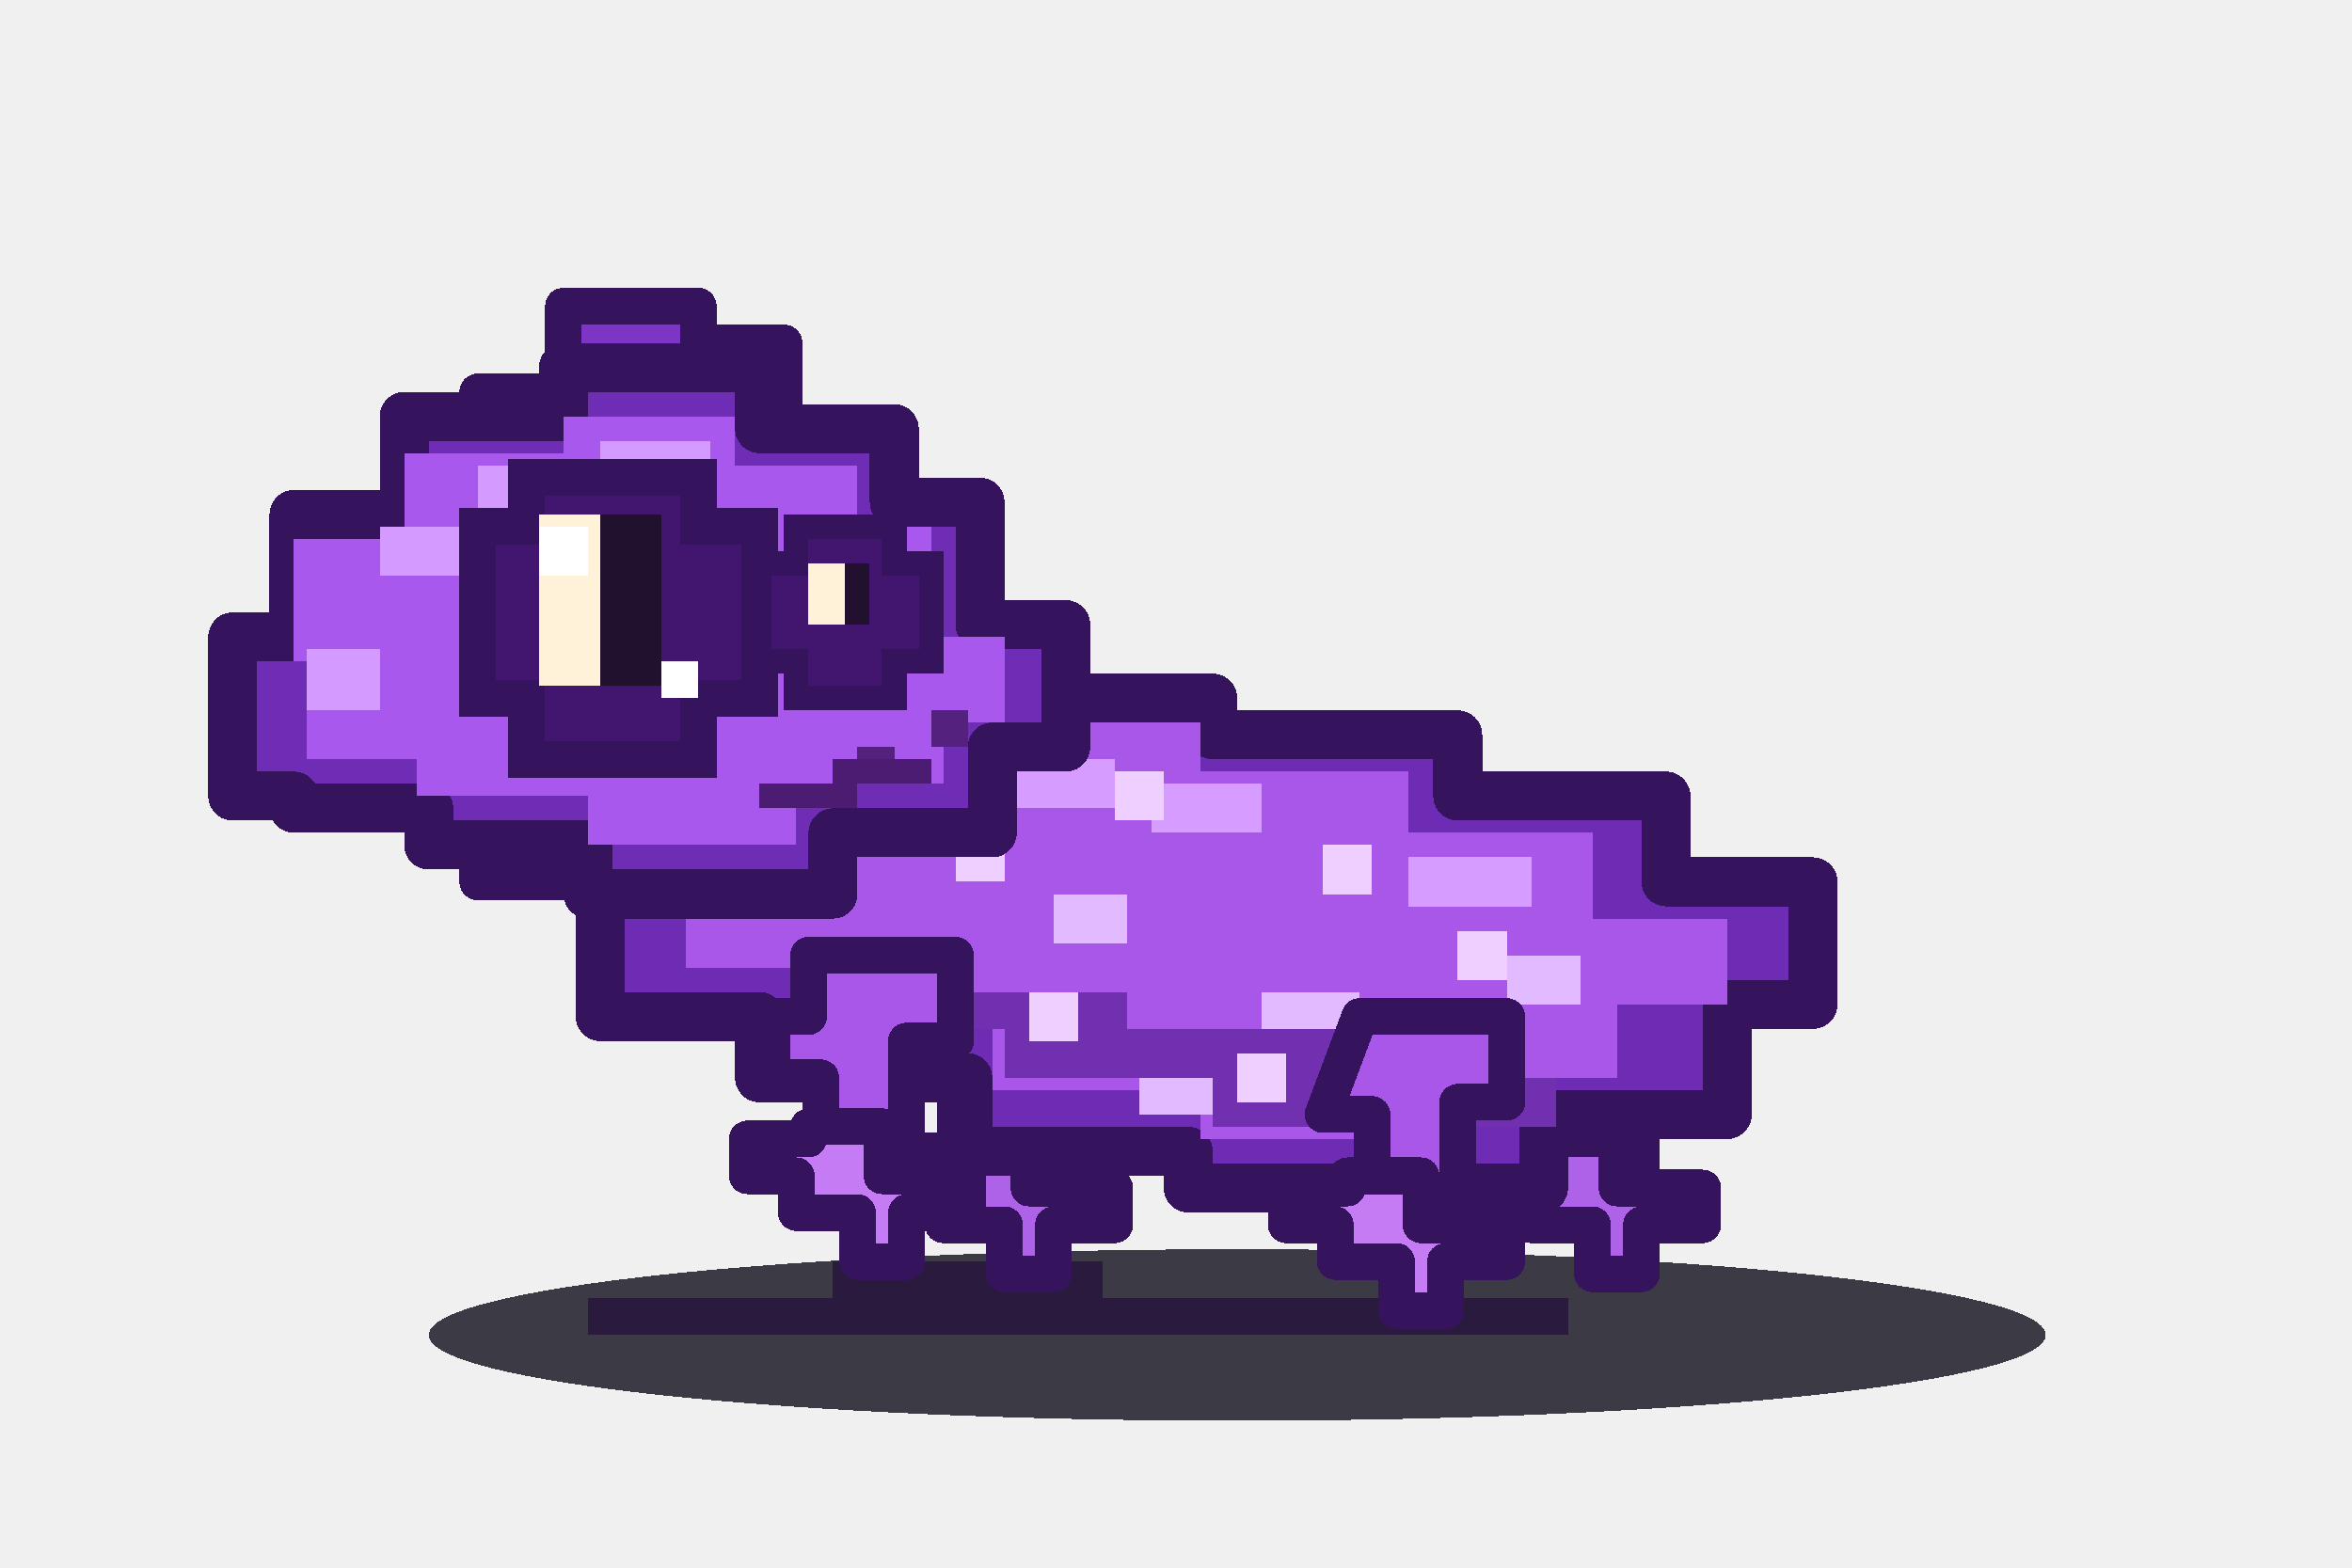
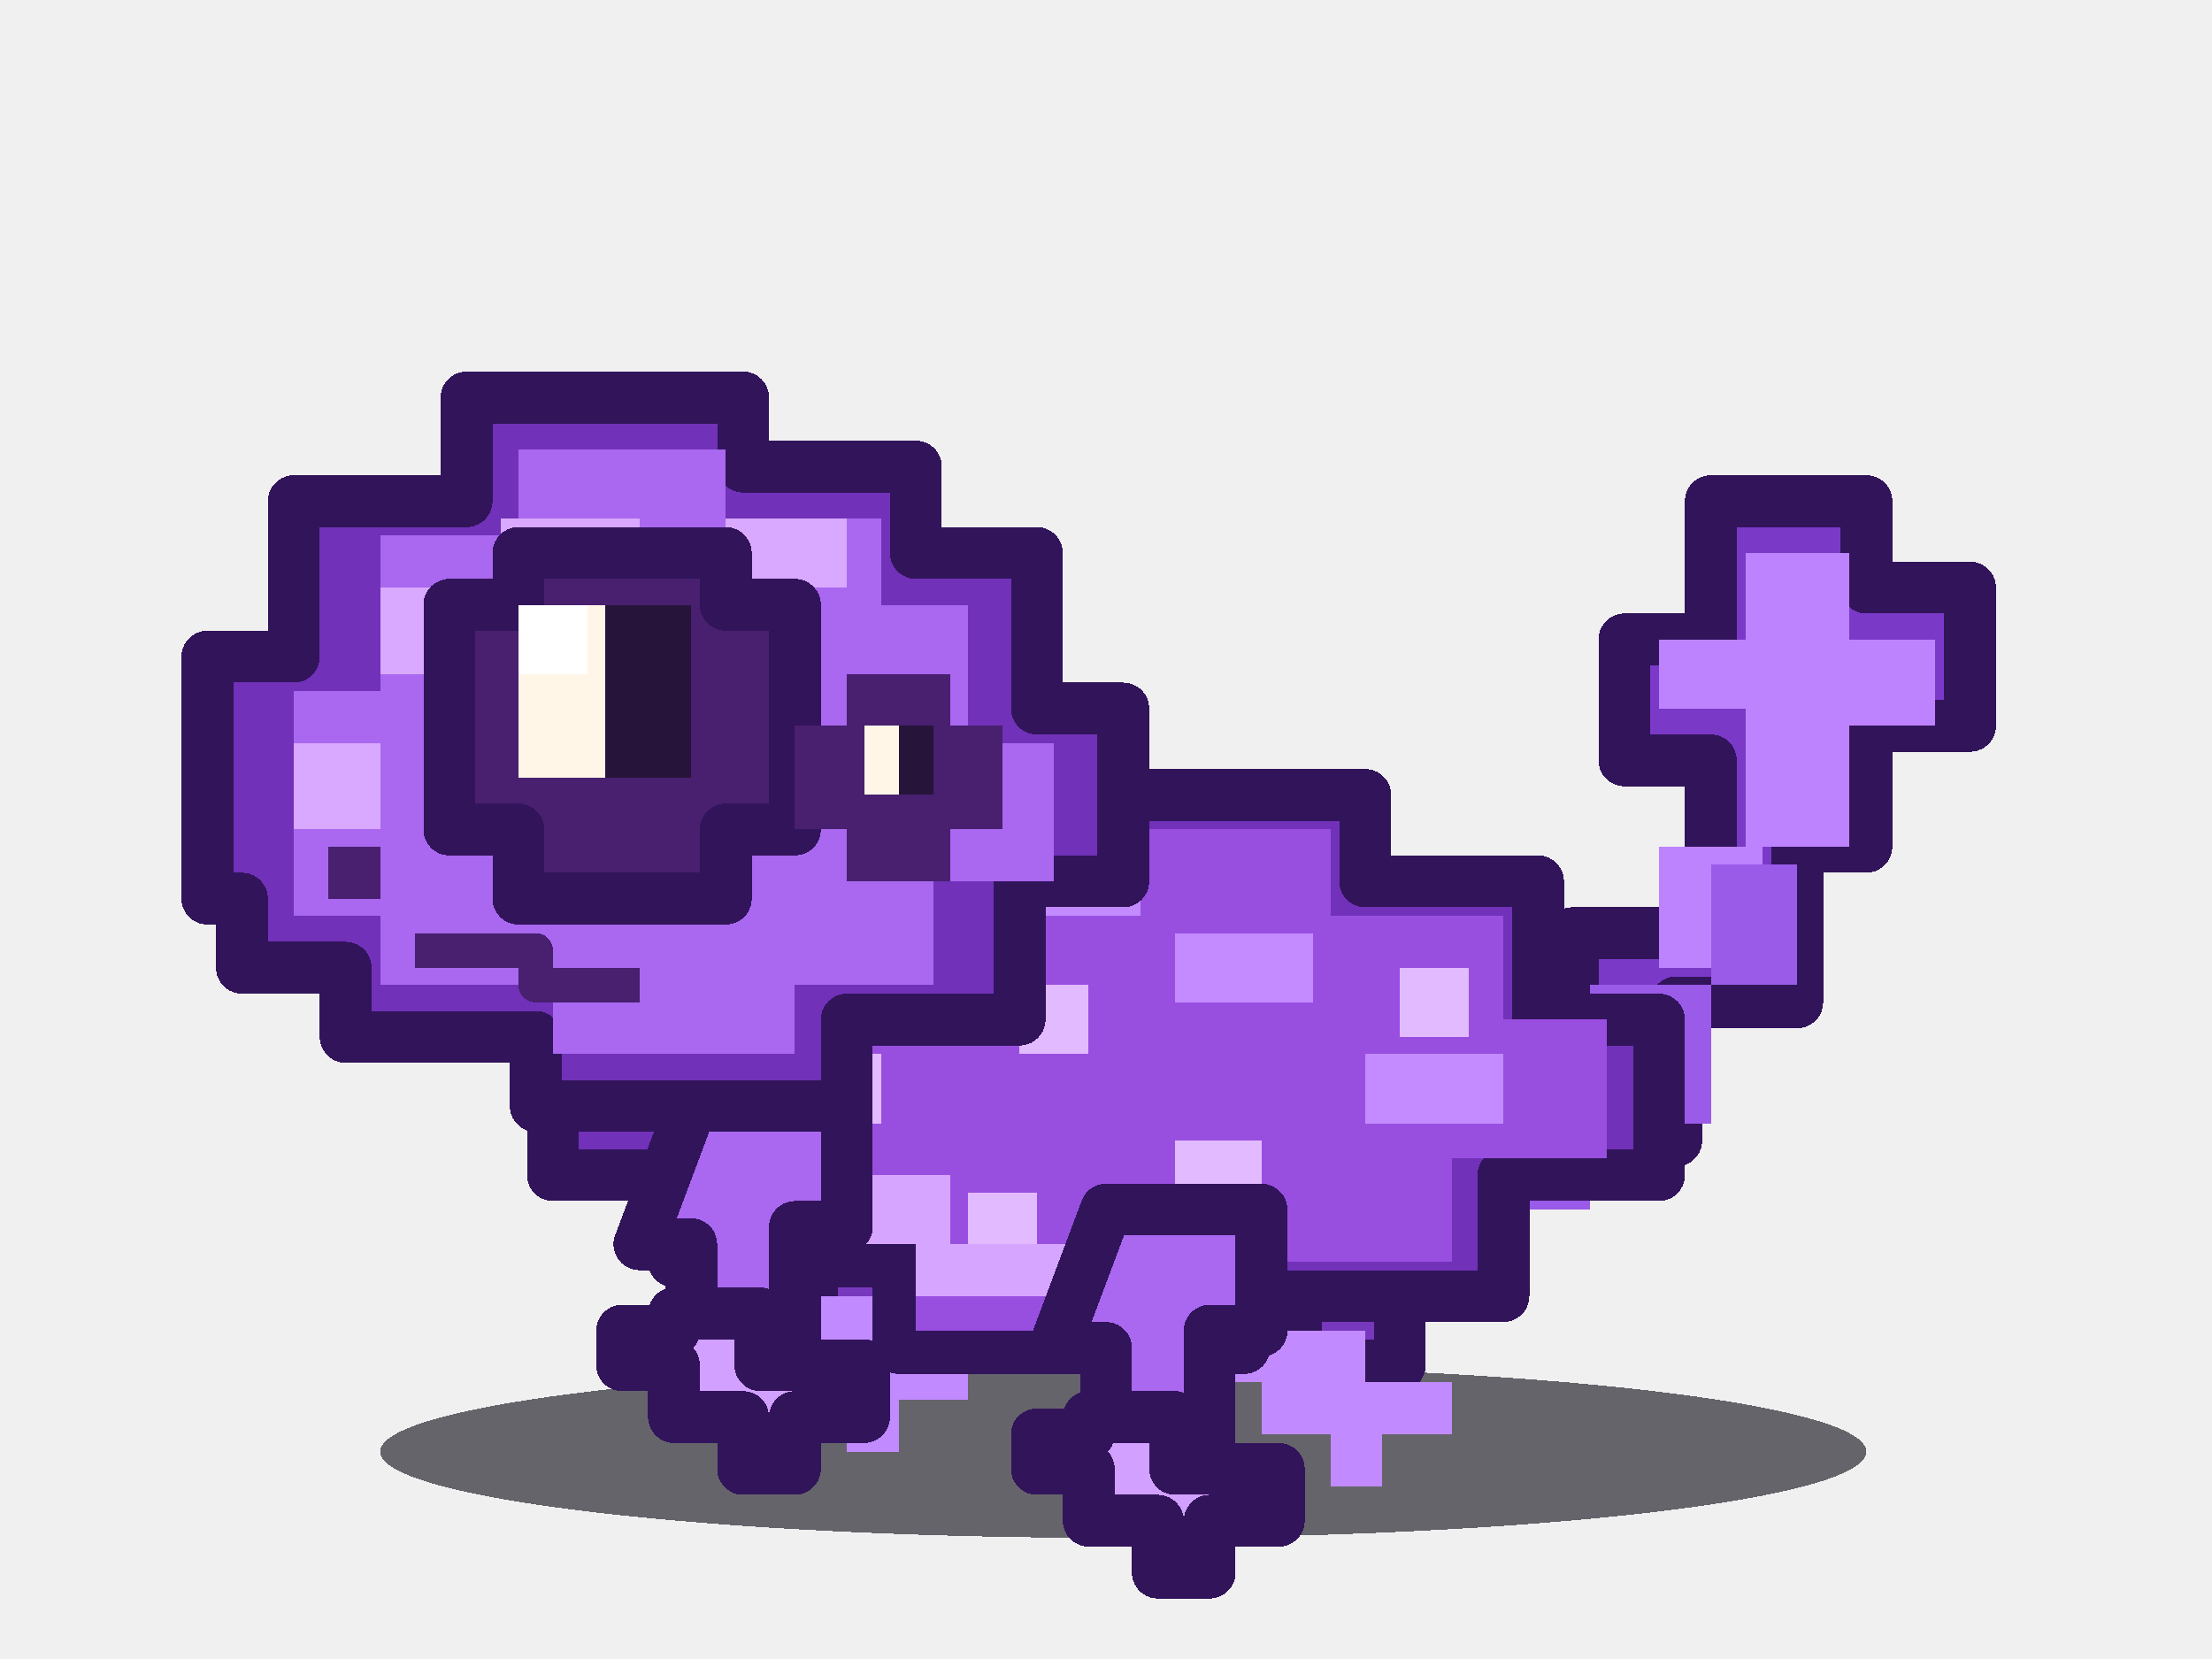
- <svg xmlns="http://www.w3.org/2000/svg" viewBox="0 0 192 128" shape-rendering="crispEdges">
+ <svg xmlns="http://www.w3.org/2000/svg" viewBox="0 0 128 96" shape-rendering="crispEdges">
  <style>
- @keyframes legFront{0%,100%{transform:translate(0,0)}50%{transform:translate(2px,-3px)}}
- @keyframes legBack{0%,100%{transform:translate(0,0)}50%{transform:translate(-2px,2px)}}
- @keyframes tailMove{0%,100%{transform:rotate(0)}50%{transform:rotate(-4deg)}}
- @keyframes bodyBob{0%,100%{transform:translateY(0)}50%{transform:translateY(-1px)}}
- .front{animation:legFront .34s steps(2,end) infinite;transform-box:fill-box;transform-origin:top center}
- .back{animation:legBack .34s steps(2,end) infinite;transform-box:fill-box;transform-origin:top center}
- .tail{animation:tailMove .8s steps(2,end) infinite;transform-box:fill-box;transform-origin:20% 80%}
- .body{animation:bodyBob .8s steps(2,end) infinite}
- @media(prefers-reduced-motion:reduce){.front,.back,.tail,.body{animation:none}}
+ @keyframes bounce{0%,100%{transform:translateY(0)}50%{transform:translateY(-2px)}}
+ @keyframes tail{0%,100%{transform:rotate(0)}50%{transform:rotate(-5deg)}}
+ @keyframes step{0%,100%{transform:translateY(0)}50%{transform:translateY(-3px)}}
+ .body{animation:bounce .85s steps(2,end) infinite}.tail{animation:tail .9s steps(2,end) infinite;transform-box:fill-box;transform-origin:15% 80%}.legs{animation:step .28s steps(2,end) infinite;transform-box:fill-box;transform-origin:top center}
+ @media(prefers-reduced-motion:reduce){.body,.tail,.legs{animation:none}}
</style>
-   <ellipse cx="101" cy="109" rx="66" ry="7" fill="#090613" opacity=".78" />
-   <path d="M48 106h20v-3h22v3h38v3H48z" fill="#24113c" opacity=".8" />
-   <g class="tail" stroke="#35145d" stroke-width="3" stroke-linejoin="round">
-     <path fill="#7d35c5" d="M68 76H51V72H39V65H31V53H34V42H39V32H46V25H57V28H64V35H57V39H51V47H47V57H51V64H61V68H75V72H83V78H68Z" />
-     <path fill="#a957ed" stroke="none" d="M38 51V41H43V33H50V29H57V32H62V35H55V39H50V47H46V58H50V64H59V68H70V72H61V69H50V65H43V59H39V51Z" />
-     <path fill="#d39aff" stroke="none" d="M40 43h4v-7h6v-4h7v4h-7v5h-5v9h-4zM44 57h5v6h7v4h-7v-3h-5z" />
-     <path fill="#c17afa" stroke="none" d="M50 49h5v5h-5zM54 59h5v5h-5zM61 66h5v4h-5z" />
+   <ellipse cx="65" cy="84" rx="43" ry="5" fill="#080713" opacity=".6" />
+   <g stroke="#32145b" stroke-width="3" stroke-linejoin="round">
+     <g class="tail">
+       <path fill="#7b39c8" d="M78 61H91V54H99V44H94V37H99V29H108V34H114V42H108V49H104V58H97V66H86V71H77Z" />
+       <path fill="#bd83ff" stroke="none" d="M101 32h6v5h5v5h-5v7h-5v7h-6v-7h5v-8h-5v-4h5z" />
+       <path fill="#9a5be8" stroke="none" d="M82 62h10v-5h7v-7h5v7h-5v8h-7v5h-8z" />
+     </g>
+     <g class="legs" fill="#7838bd">
+       <path d="M48 62h9v8h-4v7h-6v-7h-3z" />
+       <path fill="#c18aff" d="M46 75h5v3h5v3h-4v3h-3v-3h-4v-3h-3v-2h4z" stroke="none" />
+       <path d="M76 64h9v8h-4v7h-6v-7h-3z" />
+       <path fill="#c18aff" d="M74 77h5v3h5v3h-4v3h-3v-3h-4v-3h-3v-2h4z" stroke="none" />
+     </g>
+     <g class="body">
+       <path fill="#7131b8" d="M34 56H47V49H63V46H79V51H89V59H96V68H87V75H72V78H52V73H39V68H32V61H34Z" />
+       <path fill="#984fe0" stroke="none" d="M38 57h10v-6h15v-3h14v5h10v6h6v8h-9v6H71v4H53v-5H42v-5h-4z" />
+       <path fill="#c38bff" stroke="none" d="M48 53h9v-4h9v4h-9v4h-9zM68 54h8v4h-8zM79 61h8v4h-8z" />
+       <path fill="#e2baff" stroke="none" d="M47 61h4v4h-4zM59 57h4v4h-4zM68 66h5v4h-5zM81 56h4v4h-4zM56 69h4v4h-4z" />
+       <path fill="#d6a5ff" stroke="none" d="M45 68h10v4h13v3H53v-3H45z" />
+     </g>
+     <g class="legs" stroke="#32145b" stroke-width="3">
+       <path fill="#a968ef" d="M40 64h9v7h-3v7h-6v-6h-3z" />
+       <path fill="#d2a0ff" d="M39 76h5v3h6v3h-4v3h-3v-3h-4v-3h-3v-2h3z" />
+       <path fill="#a968ef" d="M64 70h9v7h-3v7h-6v-6h-3z" />
+       <path fill="#d2a0ff" d="M63 82h5v3h6v3h-4v3h-3v-3h-4v-3h-3v-2h3z" />
+     </g>
+     <g class="body">
+       <path fill="#7131b8" d="M12 49V38H17V29H27V23H43V27H53V32H60V41H65V51H59V59H49V64H31V60H20V56H14V52H12Z" />
+       <path fill="#a968ef" stroke="none" d="M17 40h5v-9h8v-5h12v4h9v5h5v8h5v8h-7v6H46v4H32v-4H22v-4h-5z" />
+       <path fill="#d9a8ff" stroke="none" d="M22 34h7v-4h8v4h-8v5h-7zM42 30h7v4h-7zM17 43h5v5h-5z" />
+       <path fill="#48206f" stroke="#32145b" stroke-width="3" d="M30 32h12v3h4v13h-4v4H30v-4h-4V35h4z" />
+       <path fill="#fff6e8" stroke="none" d="M30 35h10v10H30z" />
+       <path fill="#26143a" stroke="none" d="M35 35h5v10h-5z" />
+       <path fill="#fff" stroke="none" d="M30 35h4v4h-4z" />
+       <path fill="#48206f" stroke="none" d="M49 39h6v3h3v6h-3v3h-6v-3h-3v-6h3z" />
+       <path fill="#fff6e8" stroke="none" d="M50 42h4v4h-4z" />
+       <path fill="#26143a" stroke="none" d="M52 42h2v4h-2z" />
+       <path fill="#48206f" stroke="none" d="M19 49h3v3h-3z" />
+       <path fill="none" stroke="#48206f" stroke-width="2" d="M24 55h7v2h6" />
+     </g>
  </g>
-   <g class="back" stroke="#35145d" stroke-width="3" stroke-linejoin="round">
-     <path fill="#7836bc" d="M78 77h11v9h-4v9h-7v-8h-4z" />
-     <path fill="#ad62e8" d="M78 93h6v4h7v3h-5v4h-4v-4h-5v-3h-4v-3h5z" />
-     <path fill="#7836bc" d="M127 78h11v8h-4v9h-7v-8h-4z" />
-     <path fill="#ad62e8" d="M126 93h6v4h7v3h-5v4h-4v-4h-5v-3h-4v-3h5z" />
-   </g>
-   <g class="body">
-     <path fill="#6e2cb4" stroke="#35145d" stroke-width="4" stroke-linejoin="round" d="M49 70H62V62H78V57H99V60H119V65H136V72H148V82H141V91H126V97H97V94H79V88H62V83H49Z" />
-     <path fill="#a957e8" stroke="none" d="M56 70h10v-7h13v-4h19v4h17v5h15v7h11v7h-9v6h-16v5H98v-4H81v-6H65v-4H56z" />
-     <path fill="#d69cff" stroke="none" d="M69 66h11v-4h11v4H80v4H69zM94 64h9v4h-9zM115 70h10v4h-10z" />
-     <path fill="#e2baff" stroke="none" d="M69 78h8v4h-8zM86 73h6v4h-6zM103 81h8v4h-8zM123 78h6v4h-6zM93 88h8v3h-8z" />
-     <path fill="#7130b0" stroke="none" d="M66 84h16v4h17v4h28v-4h-16v-4H92v-3H77v3z" />
-     <path fill="#efcfff" stroke="none" d="M78 68h4v4h-4zM91 63h4v4h-4zM108 69h4v4h-4zM119 76h4v4h-4zM84 81h4v4h-4zM101 86h4v4h-4z" />
-   </g>
-   <g class="front" stroke="#35145d" stroke-width="3" stroke-linejoin="round" stroke-linecap="round">
-     <path fill="#a957e8" d="M66 78H78V85H74V94H67V88H63V83H66Z" />
-     <path fill="#c47bf4" d="M66 92h6v4h7v3h-5v4h-4v-4h-5v-3h-4v-3h5z" />
-     <path fill="#a957e8" d="M111 83h12v7h-4v8h-7v-7h-4z" />
-     <path fill="#c47bf4" d="M110 96h6v4h7v3h-5v4h-4v-4h-5v-3h-4v-3h5z" />
-   </g>
-   <path fill="#6f2cb4" stroke="#35145d" stroke-width="4" stroke-linejoin="round" d="M19 65V52H24V42H33V34H46V30H62V35H73V41H80V51H87V61H81V68H68V73H48V69H35V66H24V65Z" />
-   <path fill="#a958ed" stroke="none" d="M24 54V44H33V37H46V34H60V38H70V43H76V52H82V59H77V64H65V69H48V65H34V62H25V54Z" />
-   <path fill="#d49aff" stroke="none" d="M31 43h8v-5h9v4h-9v5h-8zM49 36h9v4h-9zM25 53h6v5h-6z" />
-   <path fill="#42166e" stroke="#35145d" stroke-width="3" d="M43 39H57V43H62V57H57V62H43V57H39V43H43Z" />
-   <path fill="#fff2d9" stroke="none" d="M44 42h10v14H44z" />
-   <path fill="#21102e" stroke="none" d="M49 42h5v14h-5z" />
-   <path fill="#ffffff" stroke="none" d="M44 43h4v4h-4zM54 54h3v3h-3z" />
-   <path fill="#42166e" stroke="#35145d" stroke-width="2" d="M65 43h8v3h3v8h-3v3h-8v-3h-3v-8h3z" />
-   <path fill="#fff2d9" stroke="none" d="M66 46h5v5h-5z" />
-   <path fill="#21102e" stroke="none" d="M69 46h2v5h-2z" />
-   <path fill="#55217e" stroke="none" d="M76 58h3v3h-3zM70 61h3v3h-3z" />
-   <path fill="none" stroke="#4c1c72" stroke-width="2" d="M62 65h7v-2h7" />
</svg>
